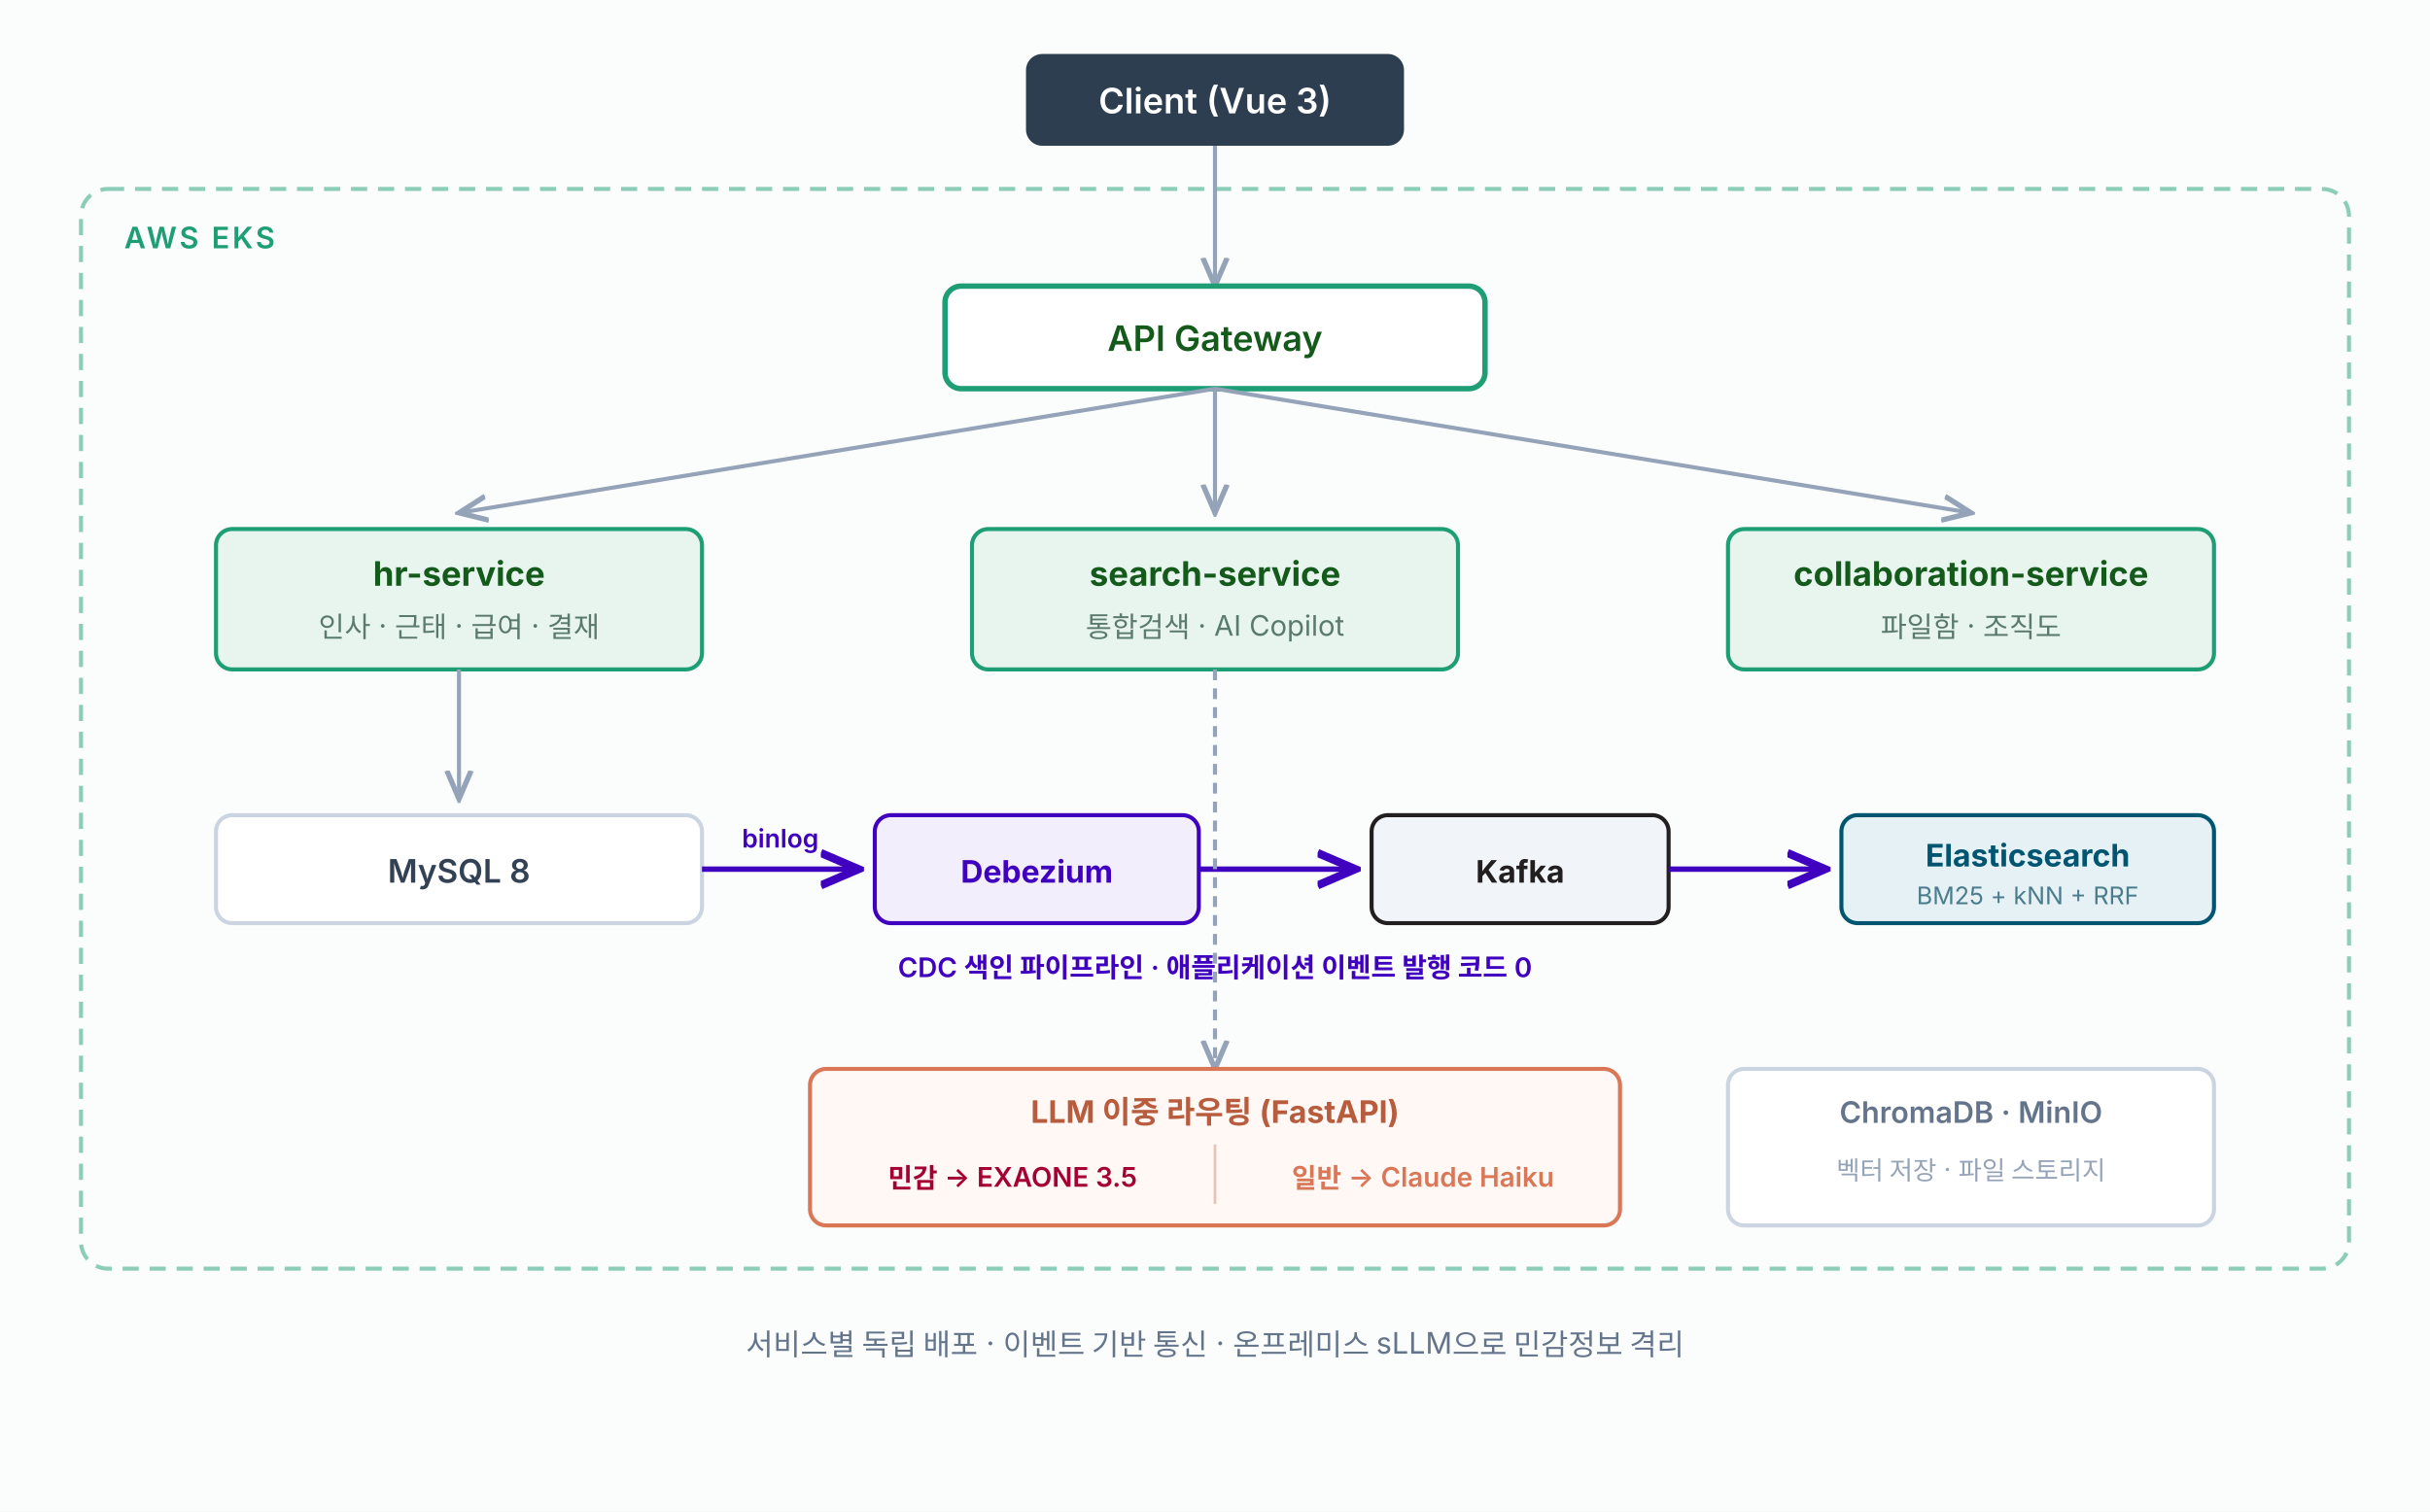
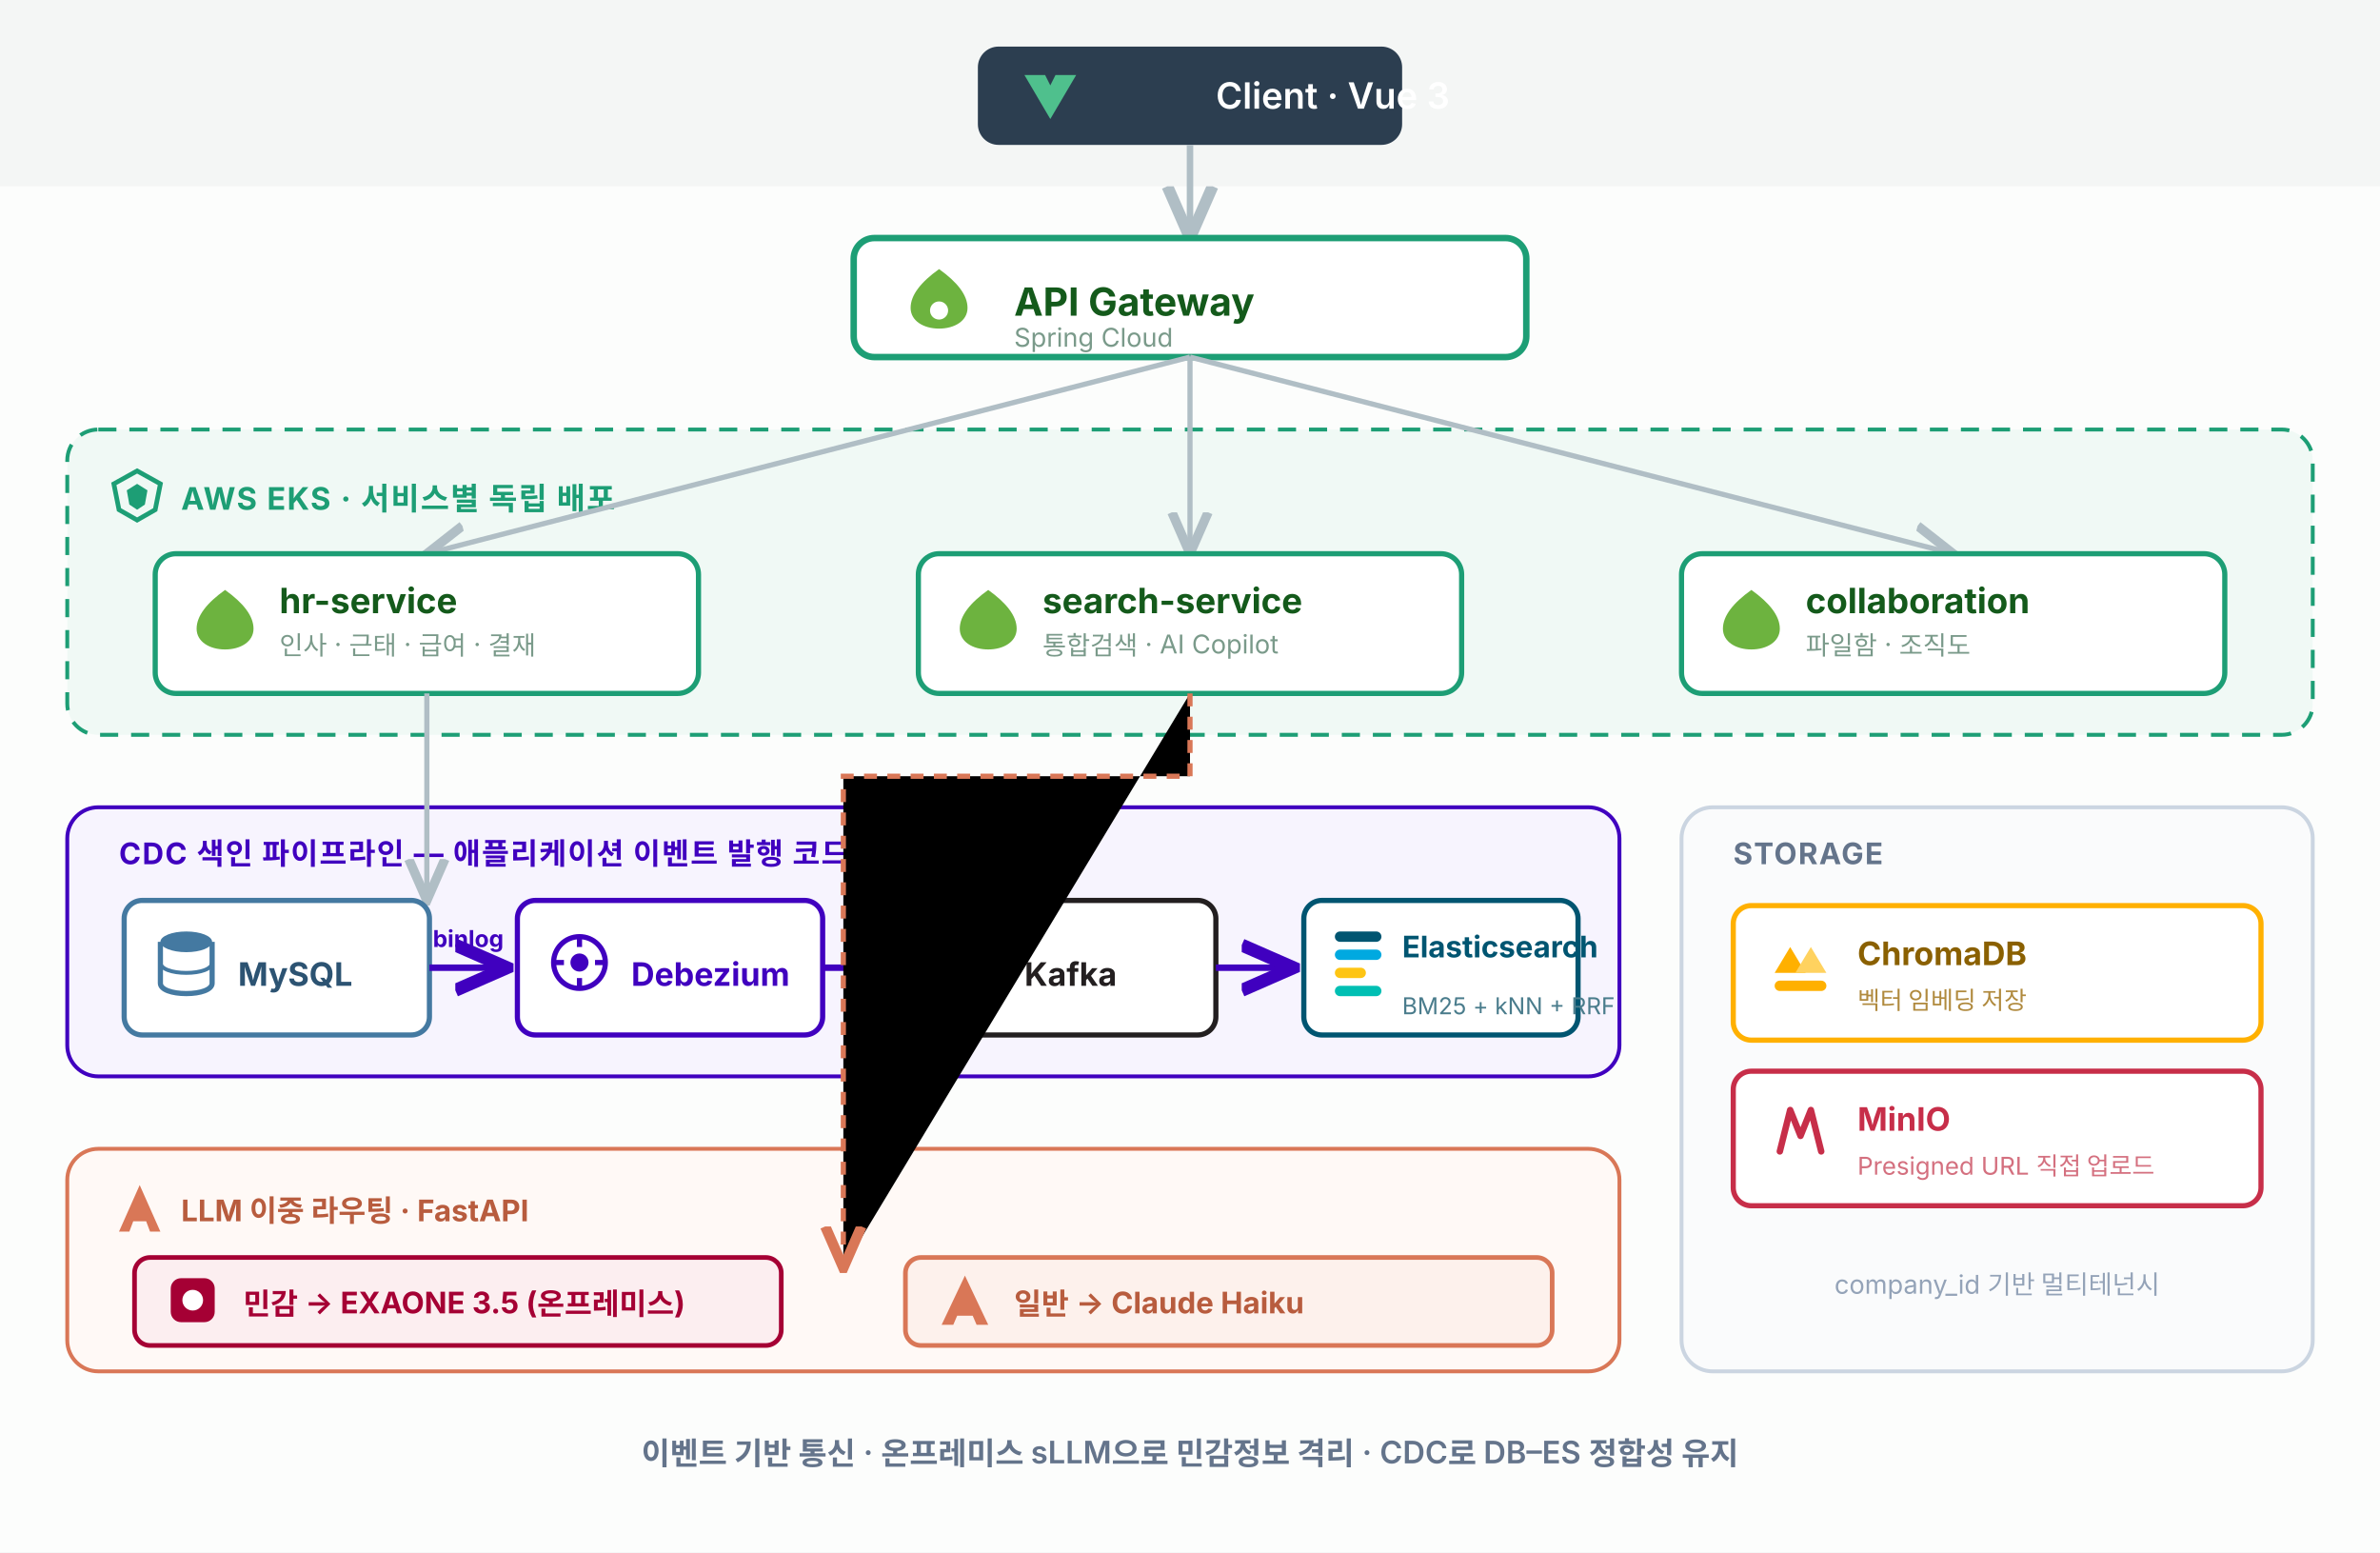
- <svg xmlns="http://www.w3.org/2000/svg" viewBox="0 0 900 560" font-family="Pretendard, -apple-system, sans-serif">
-   <rect width="900" height="560" fill="#FBFDFC" />
-   <rect x="30" y="70" width="840" height="400" rx="10" fill="none" stroke="#1D9E75" stroke-width="1.5" stroke-dasharray="6 4" opacity="0.5" />
-   <text x="46" y="92" font-size="11" fill="#1D9E75" font-weight="600" letter-spacing="1">AWS EKS</text>
-   <rect x="380" y="20" width="140" height="34" rx="6" fill="#2C3E50" />
-   <text x="450" y="42" font-size="13" fill="#fff" text-anchor="middle" font-weight="600">Client (Vue 3)</text>
-   <path d="M450 54 L450 106" stroke="#94A3B8" stroke-width="1.5" marker-end="url(#a)" />
-   <rect x="350" y="106" width="200" height="38" rx="6" fill="#fff" stroke="#1D9E75" stroke-width="2" />
-   <text x="450" y="130" font-size="13" fill="#145A1B" text-anchor="middle" font-weight="600">API Gateway</text>
-   <path d="M450 144 L170 190" stroke="#94A3B8" stroke-width="1.5" marker-end="url(#a)" />
-   <path d="M450 144 L450 190" stroke="#94A3B8" stroke-width="1.5" marker-end="url(#a)" />
-   <path d="M450 144 L730 190" stroke="#94A3B8" stroke-width="1.5" marker-end="url(#a)" />
-   <rect x="80" y="196" width="180" height="52" rx="6" fill="#E8F5EF" stroke="#1D9E75" stroke-width="1.5" />
-   <text x="170" y="217" font-size="12.5" fill="#145A1B" text-anchor="middle" font-weight="700">hr-service</text>
-   <text x="170" y="236" font-size="10.5" fill="#5A7A6B" text-anchor="middle">인사 · 근태 · 급여 · 결재</text>
-   <rect x="360" y="196" width="180" height="52" rx="6" fill="#E8F5EF" stroke="#1D9E75" stroke-width="1.5" />
-   <text x="450" y="217" font-size="12.5" fill="#145A1B" text-anchor="middle" font-weight="700">search-service</text>
-   <text x="450" y="236" font-size="10.5" fill="#5A7A6B" text-anchor="middle">통합검색 · AI Copilot</text>
-   <rect x="640" y="196" width="180" height="52" rx="6" fill="#E8F5EF" stroke="#1D9E75" stroke-width="1.5" />
-   <text x="730" y="217" font-size="12.5" fill="#145A1B" text-anchor="middle" font-weight="700">collaboration-service</text>
-   <text x="730" y="236" font-size="10.5" fill="#5A7A6B" text-anchor="middle">파일함 · 조직도</text>
-   <path d="M170 248 L170 296" stroke="#94A3B8" stroke-width="1.5" marker-end="url(#a)" />
-   <rect x="80" y="302" width="180" height="40" rx="6" fill="#fff" stroke="#CBD5E1" stroke-width="1.5" />
-   <text x="170" y="327" font-size="12" fill="#334155" text-anchor="middle" font-weight="600">MySQL 8</text>
-   <path d="M260 322 L318 322" stroke="#4000BF" stroke-width="2" marker-end="url(#b)" />
-   <text x="289" y="314" font-size="9.5" fill="#4000BF" text-anchor="middle" font-weight="600">binlog</text>
-   <rect x="324" y="302" width="120" height="40" rx="6" fill="#F3EEFC" stroke="#4000BF" stroke-width="1.5" />
-   <text x="384" y="327" font-size="11.5" fill="#4000BF" text-anchor="middle" font-weight="700">Debezium</text>
-   <path d="M444 322 L502 322" stroke="#4000BF" stroke-width="2" marker-end="url(#b)" />
-   <rect x="508" y="302" width="110" height="40" rx="6" fill="#F1F5F9" stroke="#231F20" stroke-width="1.5" />
-   <text x="563" y="327" font-size="11.5" fill="#231F20" text-anchor="middle" font-weight="700">Kafka</text>
-   <path d="M618 322 L676 322" stroke="#4000BF" stroke-width="2" marker-end="url(#b)" />
-   <rect x="682" y="302" width="138" height="40" rx="6" fill="#E6F1F5" stroke="#005571" stroke-width="1.5" />
-   <text x="751" y="321" font-size="11.5" fill="#005571" text-anchor="middle" font-weight="700">Elasticsearch</text>
-   <text x="751" y="335" font-size="9" fill="#4A7C8C" text-anchor="middle">BM25 + kNN + RRF</text>
-   <text x="450" y="362" font-size="10" fill="#4000BF" text-anchor="middle" font-weight="600">CDC 색인 파이프라인 · 애플리케이션 이벤트 발행 코드 0</text>
-   <path d="M450 248 L450 396" stroke="#94A3B8" stroke-width="1.5" stroke-dasharray="4 3" marker-end="url(#a)" />
-   <rect x="300" y="396" width="300" height="58" rx="6" fill="#FFF8F5" stroke="#D97757" stroke-width="1.5" />
-   <text x="450" y="416" font-size="11.5" fill="#B85C3E" text-anchor="middle" font-weight="700">LLM 이중 라우팅 (FastAPI)</text>
-   <line x1="450" y1="424" x2="450" y2="446" stroke="#E8C4B4" stroke-width="1" />
-   <text x="375" y="440" font-size="10" fill="#A50034" text-anchor="middle" font-weight="600">민감 → EXAONE 3.5</text>
-   <text x="527" y="440" font-size="10" fill="#D97757" text-anchor="middle" font-weight="600">일반 → Claude Haiku</text>
-   <rect x="640" y="396" width="180" height="58" rx="6" fill="#fff" stroke="#CBD5E1" stroke-width="1.5" />
-   <text x="730" y="416" font-size="11" fill="#64748B" text-anchor="middle" font-weight="600">ChromaDB · MinIO</text>
-   <text x="730" y="437" font-size="9.5" fill="#94A3B8" text-anchor="middle">벡터 저장 · 파일 스토리지</text>
-   <text x="450" y="502" font-size="11" fill="#64748B" text-anchor="middle">서비스별 독립 배포 · 이벤트 기반 통신 · 온프레미스 sLLM으로 민감정보 격리</text>
+ <svg xmlns="http://www.w3.org/2000/svg" viewBox="0 0 920 600" font-family="Pretendard, -apple-system, BlinkMacSystemFont, sans-serif">
+   <rect width="920" height="600" fill="#FCFDFC" />
+   <rect x="0" y="0" width="920" height="72" fill="#F4F6F5" />
+   <rect x="378" y="18" width="164" height="38" rx="8" fill="#2C3E50" />
+   <g transform="translate(396,29)">
+     <path d="M0 0 L8 0 L10 4 L12 0 L20 0 L10 17 Z" fill="#4FC08D" />
+   </g>
+   <text x="470" y="42" font-size="14" fill="#fff" font-weight="600">Client · Vue 3</text>
+   <path d="M460 56 L460 92" stroke="#B0BEC5" stroke-width="2.5" marker-end="url(#gray)" />
+   <rect x="330" y="92" width="260" height="46" rx="8" fill="#fff" stroke="#1D9E75" stroke-width="2.5" />
+   <g transform="translate(352,104)">
+     <path d="M11 0 C4 5 0 10 0 15 C0 20 5 23 11 23 C17 23 22 20 22 15 C22 10 18 5 11 0 Z" fill="#6DB33F" />
+     <circle cx="11" cy="16" r="3.5" fill="#fff" />
+   </g>
+   <text x="392" y="122" font-size="15" fill="#145A1B" font-weight="700">API Gateway</text>
+   <text x="392" y="134" font-size="10" fill="#7A9A8A">Spring Cloud</text>
+   <rect x="26" y="166" width="868" height="118" rx="12" fill="#F0F9F5" stroke="#1D9E75" stroke-width="1.5" stroke-dasharray="7 5" />
+   <g transform="translate(44,182)">
+     <path d="M9 0 L18 5 L16 15 L9 19 L2 15 L0 5 Z" fill="none" stroke="#1D9E75" stroke-width="1.8" />
+     <path d="M9 5 L13 7.5 L12 13 L9 15 L6 13 L5 7.5 Z" fill="#1D9E75" />
+   </g>
+   <text x="70" y="197" font-size="12" fill="#1D9E75" font-weight="700" letter-spacing="0.5">AWS EKS · 서비스별 독립 배포</text>
+   <path d="M460 138 L165 214" stroke="#B0BEC5" stroke-width="2" marker-end="url(#gray)" />
+   <path d="M460 138 L460 214" stroke="#B0BEC5" stroke-width="2" marker-end="url(#gray)" />
+   <path d="M460 138 L755 214" stroke="#B0BEC5" stroke-width="2" marker-end="url(#gray)" />
+   <rect x="60" y="214" width="210" height="54" rx="8" fill="#fff" stroke="#1D9E75" stroke-width="2" />
+   <g transform="translate(76,228)">
+     <path d="M11 0 C4 5 0 10 0 15 C0 20 5 23 11 23 C17 23 22 20 22 15 C22 10 18 5 11 0 Z" fill="#6DB33F" />
+   </g>
+   <text x="108" y="237" font-size="13.5" fill="#145A1B" font-weight="700">hr-service</text>
+   <text x="108" y="253" font-size="10" fill="#7A9A8A">인사 · 근태 · 급여 · 결재</text>
+   <rect x="355" y="214" width="210" height="54" rx="8" fill="#fff" stroke="#1D9E75" stroke-width="2" />
+   <g transform="translate(371,228)">
+     <path d="M11 0 C4 5 0 10 0 15 C0 20 5 23 11 23 C17 23 22 20 22 15 C22 10 18 5 11 0 Z" fill="#6DB33F" />
+   </g>
+   <text x="403" y="237" font-size="13.5" fill="#145A1B" font-weight="700">search-service</text>
+   <text x="403" y="253" font-size="10" fill="#7A9A8A">통합검색 · AI Copilot</text>
+   <rect x="650" y="214" width="210" height="54" rx="8" fill="#fff" stroke="#1D9E75" stroke-width="2" />
+   <g transform="translate(666,228)">
+     <path d="M11 0 C4 5 0 10 0 15 C0 20 5 23 11 23 C17 23 22 20 22 15 C22 10 18 5 11 0 Z" fill="#6DB33F" />
+   </g>
+   <text x="698" y="237" font-size="13.5" fill="#145A1B" font-weight="700">collaboration</text>
+   <text x="698" y="253" font-size="10" fill="#7A9A8A">파일함 · 조직도</text>
+   <rect x="26" y="312" width="600" height="104" rx="12" fill="#F7F4FE" stroke="#4000BF" stroke-width="1.5" />
+   <text x="46" y="334" font-size="11.5" fill="#4000BF" font-weight="700" letter-spacing="0.5">CDC 색인 파이프라인 — 애플리케이션 이벤트 발행 코드 0</text>
+   <path d="M165 268 L165 348" stroke="#B0BEC5" stroke-width="2" marker-end="url(#gray)" />
+   <rect x="48" y="348" width="118" height="52" rx="7" fill="#fff" stroke="#4479A1" stroke-width="2" />
+   <g transform="translate(62,360)">
+     <ellipse cx="10" cy="4" rx="10" ry="4" fill="#4479A1" />
+     <path d="M0 4 L0 20 C0 22.5 4.5 24 10 24 C15.5 24 20 22.5 20 20 L20 4" fill="none" stroke="#4479A1" stroke-width="2" />
+     <path d="M0 12 C0 14.5 4.5 16 10 16 C15.5 16 20 14.5 20 12" fill="none" stroke="#4479A1" stroke-width="1.5" />
+   </g>
+   <text x="92" y="381" font-size="12.5" fill="#2C5372" font-weight="700">MySQL</text>
+   <path d="M166 374 L196 374" stroke="#4000BF" stroke-width="2.5" marker-end="url(#purple)" />
+   <text x="181" y="366" font-size="9" fill="#4000BF" text-anchor="middle" font-weight="700">binlog</text>
+   <rect x="200" y="348" width="118" height="52" rx="7" fill="#fff" stroke="#4000BF" stroke-width="2" />
+   <g transform="translate(214,360)">
+     <circle cx="10" cy="12" r="10" fill="none" stroke="#4000BF" stroke-width="2" />
+     <circle cx="10" cy="12" r="3.5" fill="#4000BF" />
+     <path d="M10 2 L10 6 M10 18 L10 22 M0 12 L4 12 M16 12 L20 12" stroke="#4000BF" stroke-width="2" />
+   </g>
+   <text x="244" y="381" font-size="12.5" fill="#4000BF" font-weight="700">Debezium</text>
+   <path d="M318 374 L348 374" stroke="#4000BF" stroke-width="2.5" marker-end="url(#purple)" />
+   <rect x="352" y="348" width="118" height="52" rx="7" fill="#fff" stroke="#231F20" stroke-width="2" />
+   <g transform="translate(366,358)">
+     <circle cx="4" cy="5" r="3.5" fill="#231F20" />
+     <circle cx="4" cy="21" r="3.5" fill="#231F20" />
+     <circle cx="17" cy="13" r="4.5" fill="#231F20" />
+     <path d="M6 7 L14 11 M6 19 L14 15" stroke="#231F20" stroke-width="1.8" />
+   </g>
+   <text x="396" y="381" font-size="12.5" fill="#231F20" font-weight="700">Kafka</text>
+   <path d="M470 374 L500 374" stroke="#4000BF" stroke-width="2.5" marker-end="url(#purple)" />
+   <rect x="504" y="348" width="106" height="52" rx="7" fill="#fff" stroke="#005571" stroke-width="2" />
+   <g transform="translate(516,360)">
+     <rect x="0" y="0" width="18" height="4" rx="2" fill="#005571" />
+     <rect x="0" y="7" width="18" height="4" rx="2" fill="#00A9E0" />
+     <rect x="0" y="14" width="12" height="4" rx="2" fill="#FEC514" />
+     <rect x="0" y="21" width="18" height="4" rx="2" fill="#00BFB3" />
+   </g>
+   <text x="542" y="370" font-size="11.5" fill="#005571" font-weight="700">Elasticsearch</text>
+   <text x="542" y="392" font-size="9" fill="#4A7C8C">BM25 + kNN + RRF</text>
+   <rect x="26" y="444" width="600" height="86" rx="12" fill="#FFF9F6" stroke="#D97757" stroke-width="1.5" />
+   <g transform="translate(46,458)">
+     <path d="M8 0 L16 18 L12 18 L10.5 14 L5.5 14 L4 18 L0 18 Z" fill="#D97757" />
+   </g>
+   <text x="70" y="472" font-size="11.5" fill="#B85C3E" font-weight="700">LLM 이중 라우팅 · FastAPI</text>
+   <path d="M460 268 L460 300 L326 300 L326 490" stroke="#D97757" stroke-width="2" stroke-dasharray="5 4" marker-end="url(#orange)" />
+   <rect x="52" y="486" width="250" height="34" rx="6" fill="#FCEEF0" stroke="#A50034" stroke-width="1.8" />
+   <g transform="translate(66,494)">
+     <rect x="0" y="0" width="17" height="17" rx="4" fill="#A50034" />
+     <circle cx="8.5" cy="8.5" r="4" fill="#fff" />
+   </g>
+   <text x="94" y="508" font-size="11.5" fill="#A50034" font-weight="700">민감 → EXAONE 3.5 (온프레미스)</text>
+   <rect x="350" y="486" width="250" height="34" rx="6" fill="#FDF1EC" stroke="#D97757" stroke-width="1.8" />
+   <g transform="translate(364,493)">
+     <path d="M9 0 L18 19 L13.5 19 L12 15.5 L6 15.5 L4.5 19 L0 19 Z" fill="#D97757" />
+   </g>
+   <text x="392" y="508" font-size="11.5" fill="#B85C3E" font-weight="700">일반 → Claude Haiku</text>
+   <rect x="650" y="312" width="244" height="218" rx="12" fill="#FAFBFC" stroke="#CBD5E1" stroke-width="1.5" />
+   <text x="670" y="334" font-size="11.5" fill="#64748B" font-weight="700" letter-spacing="0.5">STORAGE</text>
+   <rect x="670" y="350" width="204" height="52" rx="7" fill="#fff" stroke="#FFB000" stroke-width="2" />
+   <g transform="translate(686,363)">
+     <path d="M0 13 L6 3 L12 13 Z" fill="#FFB000" />
+     <path d="M8 13 L14 3 L20 13 Z" fill="#FFD25F" />
+     <rect x="0" y="16" width="20" height="4" rx="2" fill="#FFB000" />
+   </g>
+   <text x="718" y="373" font-size="12.5" fill="#8A6000" font-weight="700">ChromaDB</text>
+   <text x="718" y="390" font-size="9.5" fill="#B08A3E">벡터 임베딩 저장</text>
+   <rect x="670" y="414" width="204" height="52" rx="7" fill="#fff" stroke="#C72E49" stroke-width="2" />
+   <g transform="translate(686,427)">
+     <path d="M2 18 L6 2 L10 12 L14 2 L18 18" fill="none" stroke="#C72E49" stroke-width="2.5" stroke-linecap="round" stroke-linejoin="round" />
+   </g>
+   <text x="718" y="437" font-size="12.5" fill="#C72E49" font-weight="700">MinIO</text>
+   <text x="718" y="454" font-size="9.5" fill="#D4707F">Presigned URL 직접 업로드</text>
+   <text x="772" y="500" font-size="10" fill="#94A3B8" text-anchor="middle">company_id 기반 멀티테넌시</text>
+   <text x="460" y="566" font-size="12" fill="#64748B" text-anchor="middle" font-weight="600">이벤트 기반 통신 · 온프레미스 sLLM으로 민감정보 격리 · CDC로 DB–ES 정합성 유지</text>
  <defs>
-     <marker id="a" markerWidth="8" markerHeight="8" refX="7" refY="4" orient="auto">
-       <path d="M0 1 L7 4 L0 7" fill="none" stroke="#94A3B8" stroke-width="1.3" />
+     <marker id="gray" markerWidth="9" markerHeight="9" refX="8" refY="4.5" orient="auto">
+       <path d="M0 1 L8 4.5 L0 8" fill="none" stroke="#B0BEC5" stroke-width="1.8" />
    </marker>
-     <marker id="b" markerWidth="8" markerHeight="8" refX="7" refY="4" orient="auto">
-       <path d="M0 1 L7 4 L0 7" fill="none" stroke="#4000BF" stroke-width="1.5" />
+     <marker id="purple" markerWidth="9" markerHeight="9" refX="8" refY="4.5" orient="auto">
+       <path d="M0 1 L8 4.5 L0 8" fill="none" stroke="#4000BF" stroke-width="2" />
+     </marker>
+     <marker id="orange" markerWidth="9" markerHeight="9" refX="8" refY="4.5" orient="auto">
+       <path d="M0 1 L8 4.5 L0 8" fill="none" stroke="#D97757" stroke-width="2" />
    </marker>
  </defs>
</svg>
